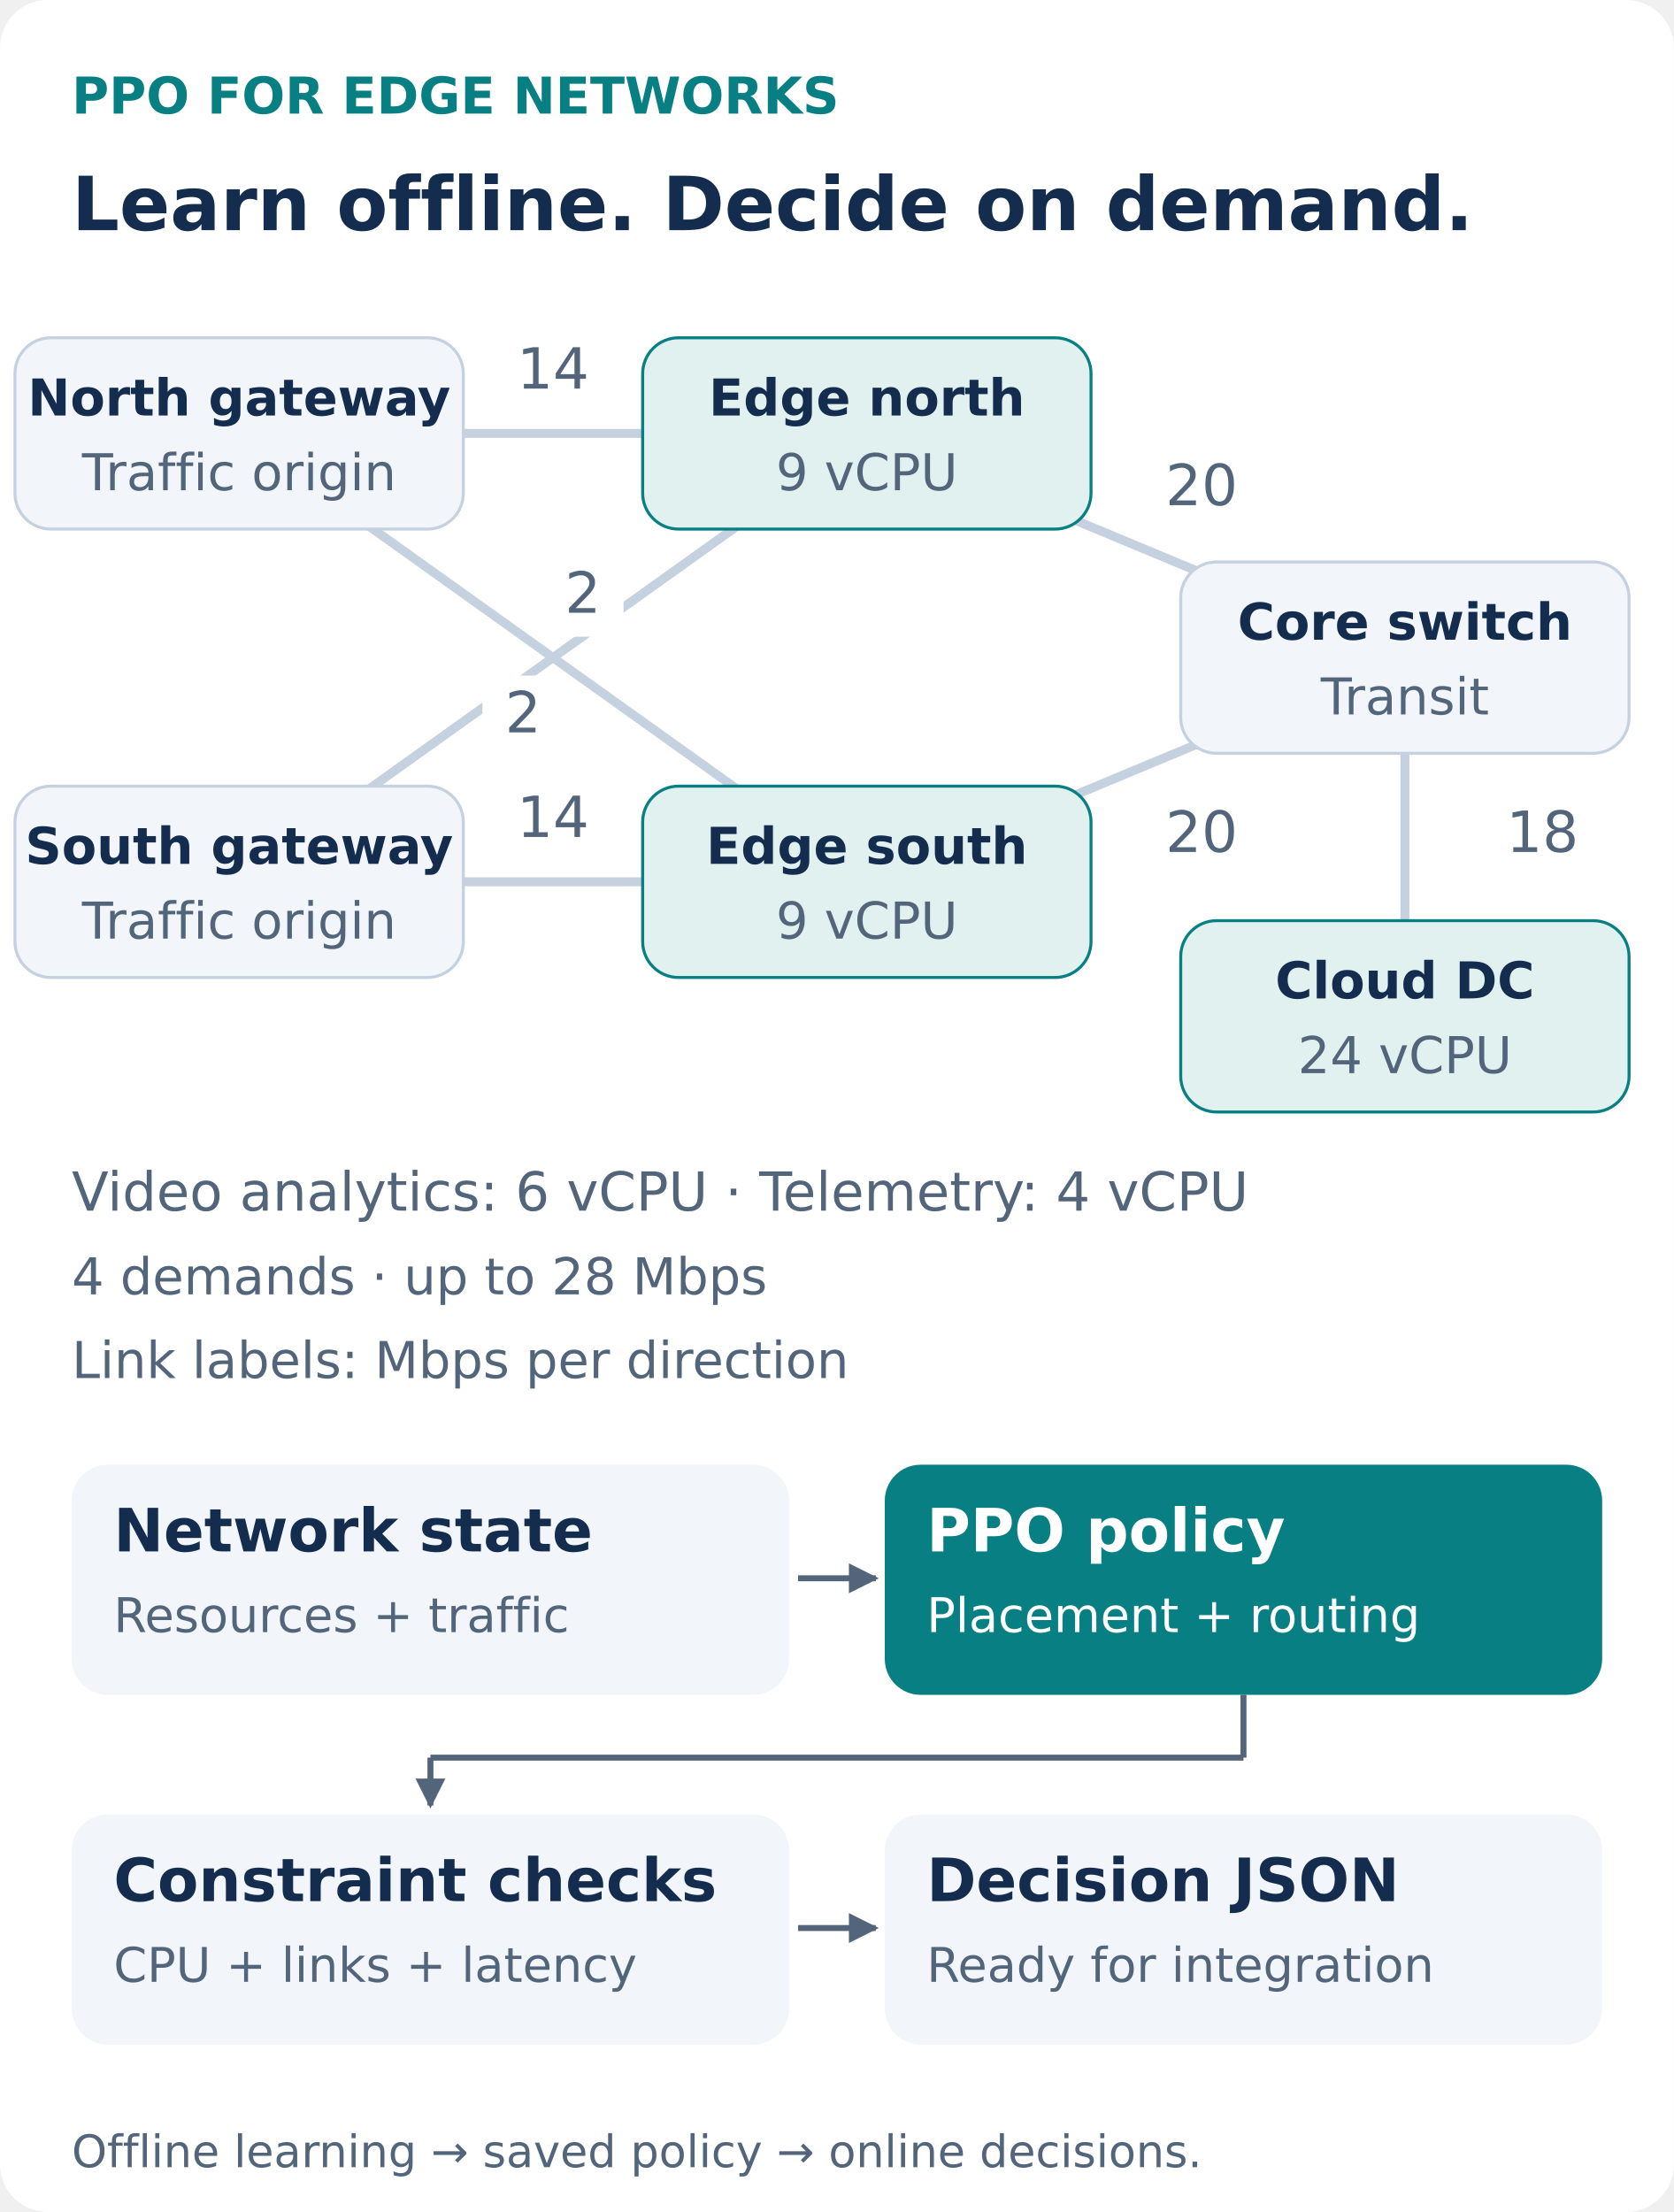
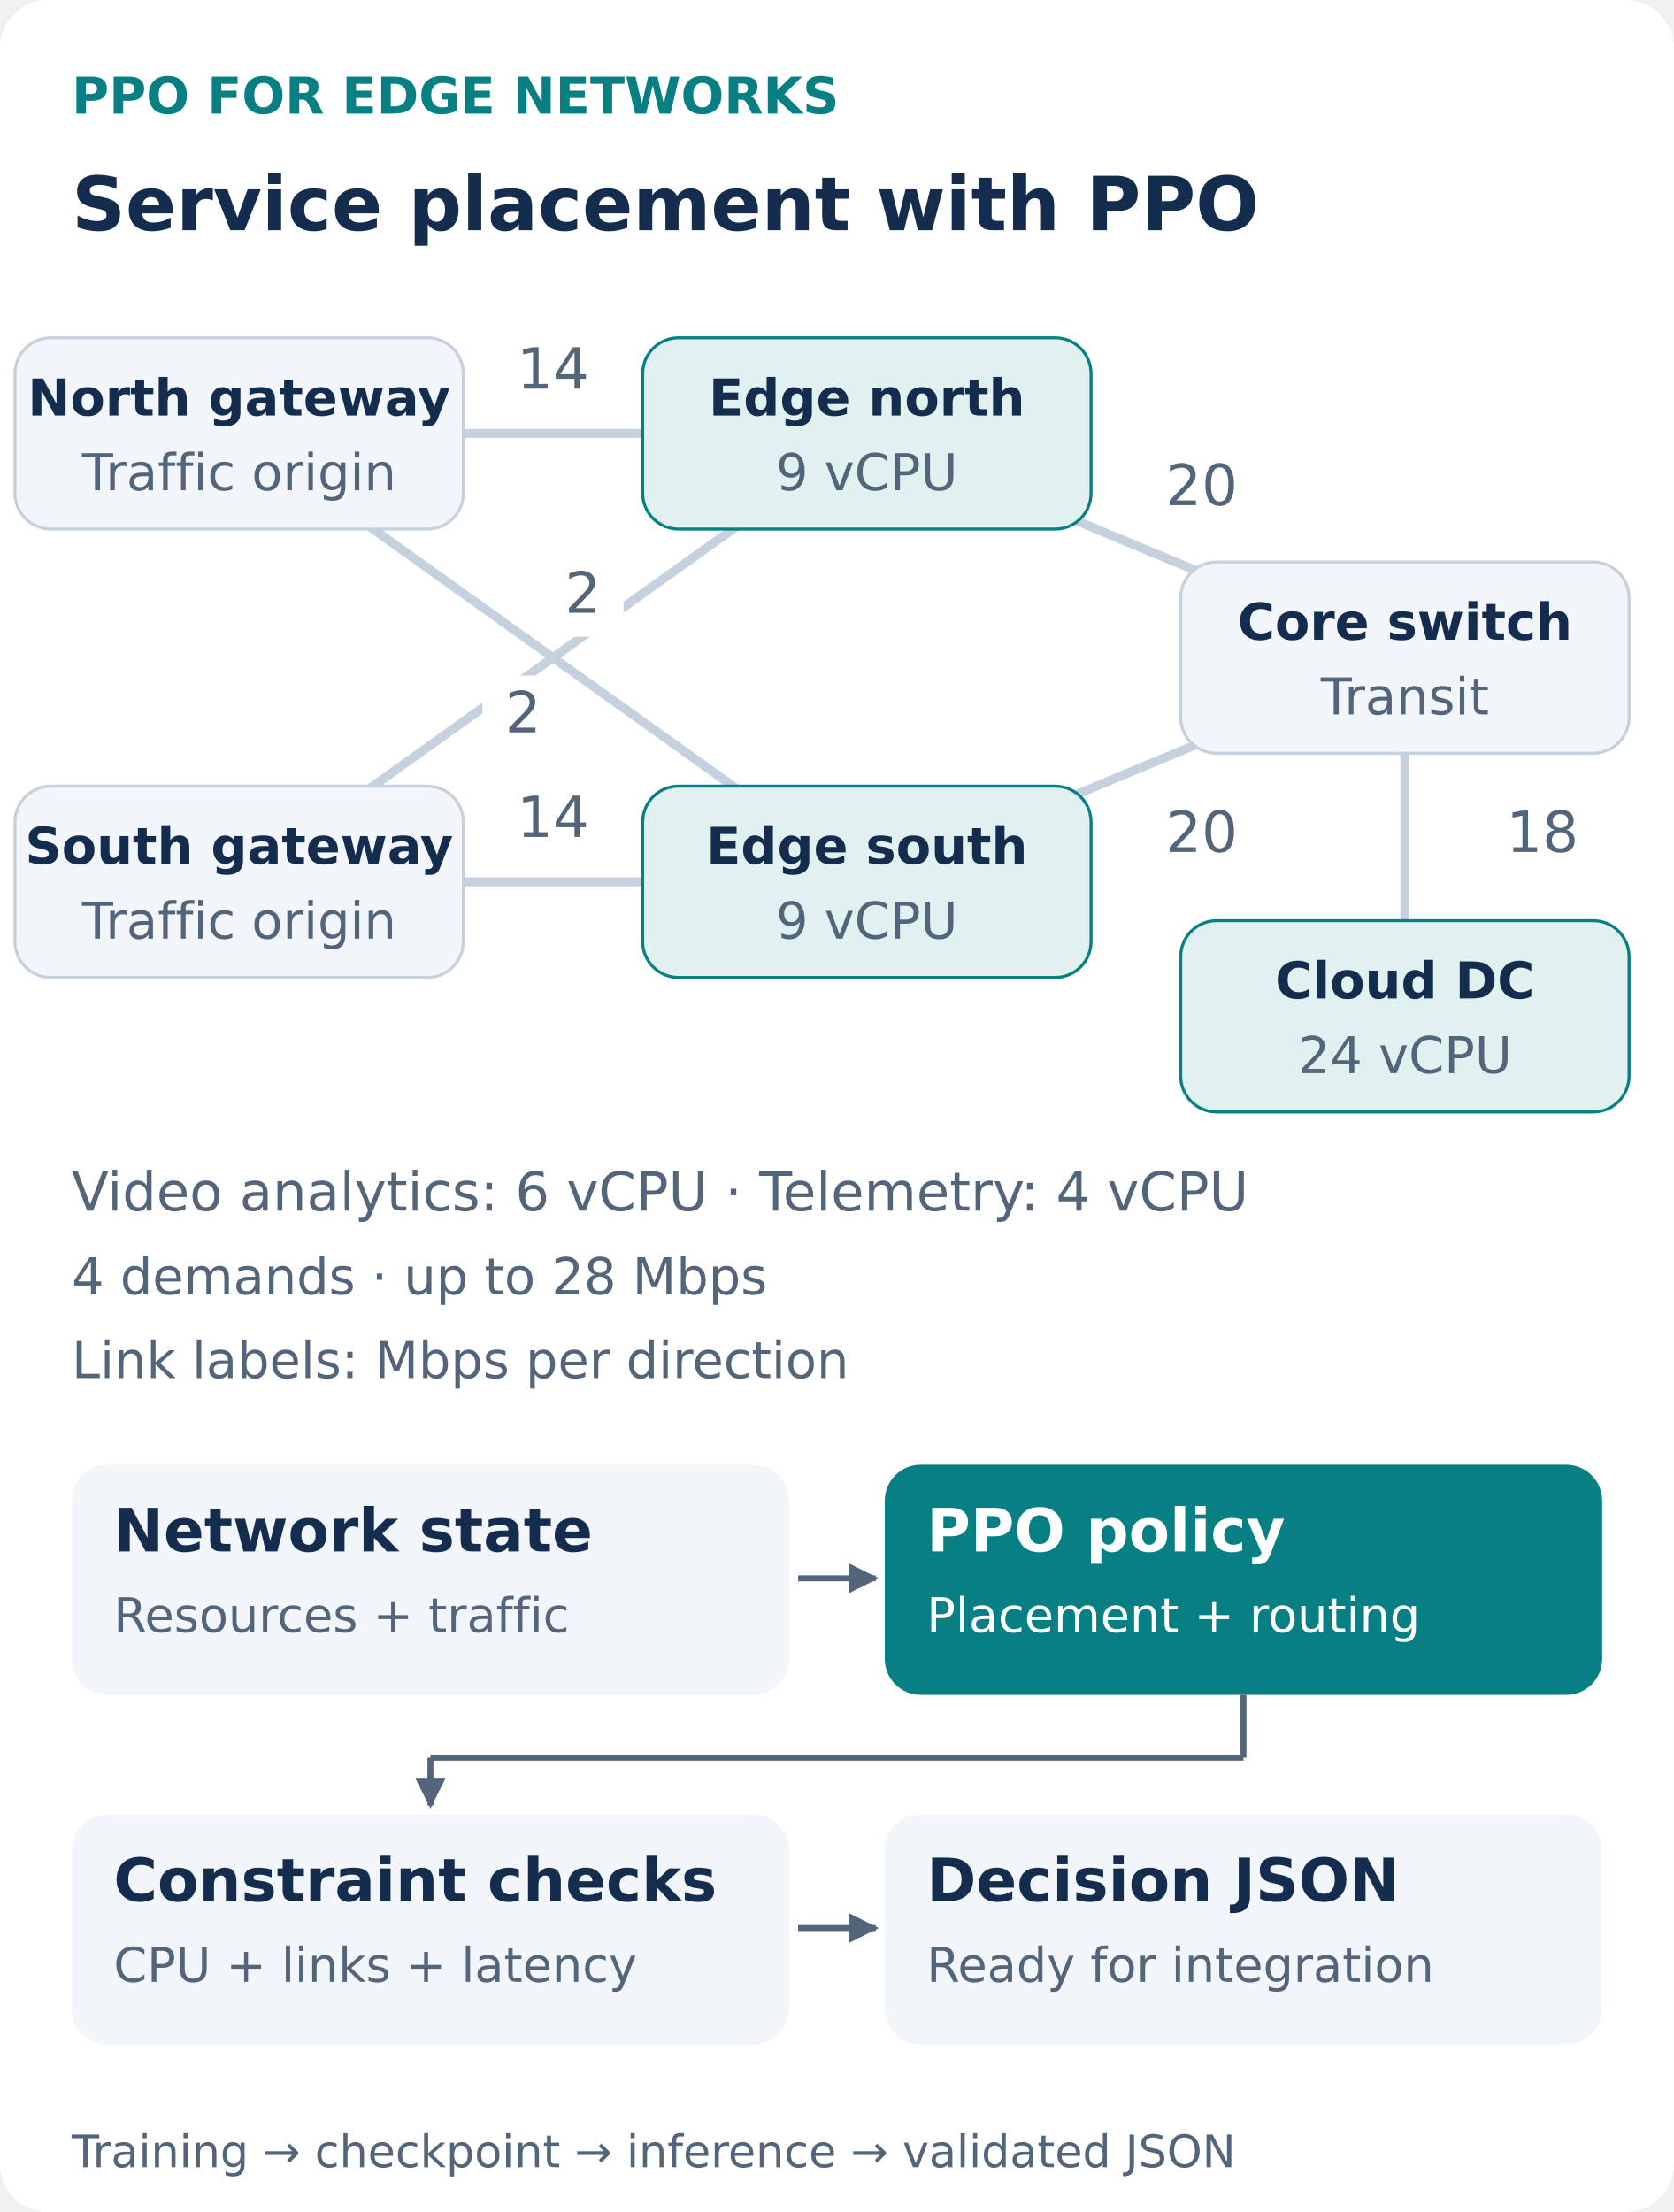
<svg xmlns="http://www.w3.org/2000/svg" width="560" height="740" viewBox="0 0 560 740" role="img" aria-labelledby="title desc">
  <defs>
    <marker id="teal" viewBox="0 0 10 10" refX="9" refY="5" markerWidth="5" markerHeight="5" orient="auto-start-reverse">
      <path d="M0 0 L10 5 L0 10 Z" fill="#087f82" />
    </marker>
    <marker id="blue" viewBox="0 0 10 10" refX="9" refY="5" markerWidth="5" markerHeight="5" orient="auto-start-reverse">
      <path d="M0 0 L10 5 L0 10 Z" fill="#2563a6" />
    </marker>
    <marker id="amber" viewBox="0 0 10 10" refX="9" refY="5" markerWidth="5" markerHeight="5" orient="auto-start-reverse">
      <path d="M0 0 L10 5 L0 10 Z" fill="#a55b0b" />
    </marker>
    <marker id="gray" viewBox="0 0 10 10" refX="9" refY="5" markerWidth="5" markerHeight="5" orient="auto-start-reverse">
      <path d="M0 0 L10 5 L0 10 Z" fill="#52657b" />
    </marker>
  </defs>
  <rect width="560" height="740" rx="16" fill="white" />
  <g font-family="DejaVu Sans, Arial, sans-serif">
    <text x="24" y="38" font-size="17" fill="#087f82" font-weight="700" text-anchor="start">PPO FOR EDGE NETWORKS</text>
-     <text x="24" y="77" font-size="25" fill="#142d4e" font-weight="700" text-anchor="start">Learn offline. Decide on demand.</text>
+     <text x="24" y="77" font-size="25" fill="#142d4e" font-weight="700" text-anchor="start">Service placement with PPO</text>
    <path d="M80 145 L290 145" fill="none" stroke="#c5d1de" stroke-width="3" />
    <path d="M80 145 L290 295" fill="none" stroke="#c5d1de" stroke-width="3" />
    <path d="M80 295 L290 145" fill="none" stroke="#c5d1de" stroke-width="3" />
    <path d="M80 295 L290 295" fill="none" stroke="#c5d1de" stroke-width="3" />
    <path d="M290 145 L470 220" fill="none" stroke="#c5d1de" stroke-width="3" />
    <path d="M290 295 L470 220" fill="none" stroke="#c5d1de" stroke-width="3" />
    <path d="M470 220 L470 340" fill="none" stroke="#c5d1de" stroke-width="3" />
    <rect x="165.79" y="111" width="38.42" height="27" rx="5" fill="white" stroke="none" />
    <text x="185" y="130" font-size="19" fill="#52657b" font-weight="400" text-anchor="middle">14</text>
    <rect x="161.395" y="226" width="27.21" height="27" rx="5" fill="white" stroke="none" />
    <text x="175" y="245" font-size="19" fill="#52657b" font-weight="400" text-anchor="middle">2</text>
    <rect x="181.395" y="186" width="27.21" height="27" rx="5" fill="white" stroke="none" />
    <text x="195" y="205" font-size="19" fill="#52657b" font-weight="400" text-anchor="middle">2</text>
    <rect x="165.79" y="261" width="38.42" height="27" rx="5" fill="white" stroke="none" />
    <text x="185" y="280" font-size="19" fill="#52657b" font-weight="400" text-anchor="middle">14</text>
    <rect x="382.79" y="150" width="38.42" height="27" rx="5" fill="white" stroke="none" />
    <text x="402" y="169" font-size="19" fill="#52657b" font-weight="400" text-anchor="middle">20</text>
    <rect x="382.79" y="266" width="38.42" height="27" rx="5" fill="white" stroke="none" />
    <text x="402" y="285" font-size="19" fill="#52657b" font-weight="400" text-anchor="middle">20</text>
    <rect x="496.79" y="266" width="38.42" height="27" rx="5" fill="white" stroke="none" />
    <text x="516" y="285" font-size="19" fill="#52657b" font-weight="400" text-anchor="middle">18</text>
    <rect x="5" y="113" width="150" height="64" rx="12" fill="#f2f6fa" stroke="#c5d1de" />
    <text x="80" y="139" font-size="17" fill="#142d4e" font-weight="700" text-anchor="middle">North gateway</text>
    <text x="80" y="164" font-size="17" fill="#52657b" font-weight="400" text-anchor="middle">Traffic origin</text>
    <rect x="5" y="263" width="150" height="64" rx="12" fill="#f2f6fa" stroke="#c5d1de" />
    <text x="80" y="289" font-size="17" fill="#142d4e" font-weight="700" text-anchor="middle">South gateway</text>
    <text x="80" y="314" font-size="17" fill="#52657b" font-weight="400" text-anchor="middle">Traffic origin</text>
    <rect x="215" y="113" width="150" height="64" rx="12" fill="#e0f1f0" stroke="#087f82" />
    <text x="290" y="139" font-size="17" fill="#142d4e" font-weight="700" text-anchor="middle">Edge north</text>
    <text x="290" y="164" font-size="17" fill="#52657b" font-weight="400" text-anchor="middle">9 vCPU</text>
    <rect x="215" y="263" width="150" height="64" rx="12" fill="#e0f1f0" stroke="#087f82" />
    <text x="290" y="289" font-size="17" fill="#142d4e" font-weight="700" text-anchor="middle">Edge south</text>
    <text x="290" y="314" font-size="17" fill="#52657b" font-weight="400" text-anchor="middle">9 vCPU</text>
    <rect x="395" y="188" width="150" height="64" rx="12" fill="#f2f6fa" stroke="#c5d1de" />
    <text x="470" y="214" font-size="17" fill="#142d4e" font-weight="700" text-anchor="middle">Core switch</text>
    <text x="470" y="239" font-size="17" fill="#52657b" font-weight="400" text-anchor="middle">Transit</text>
    <rect x="395" y="308" width="150" height="64" rx="12" fill="#e0f1f0" stroke="#087f82" />
    <text x="470" y="334" font-size="17" fill="#142d4e" font-weight="700" text-anchor="middle">Cloud DC</text>
    <text x="470" y="359" font-size="17" fill="#52657b" font-weight="400" text-anchor="middle">24 vCPU</text>
    <text x="24" y="405" font-size="18" fill="#52657b" font-weight="400" text-anchor="start">Video analytics: 6 vCPU · Telemetry: 4 vCPU</text>
    <text x="24" y="433" font-size="17" fill="#52657b" font-weight="400" text-anchor="start">4 demands · up to 28 Mbps</text>
    <text x="24" y="461" font-size="17" fill="#52657b" font-weight="400" text-anchor="start">Link labels: Mbps per direction</text>
    <rect x="24" y="490" width="240" height="77" rx="12" fill="#f2f6fa" stroke="none" />
    <text x="38" y="519" font-size="20" fill="#142d4e" font-weight="700" text-anchor="start">Network state</text>
    <text x="38" y="546" font-size="16" fill="#52657b" font-weight="400" text-anchor="start">Resources + traffic</text>
    <path d="M267 528 L293 528" fill="none" stroke="#52657b" stroke-width="2" marker-end="url(#gray)" />
    <rect x="296" y="490" width="240" height="77" rx="12" fill="#087f82" stroke="none" />
    <text x="310" y="519" font-size="20" fill="white" font-weight="700" text-anchor="start">PPO policy</text>
    <text x="310" y="546" font-size="16" fill="white" font-weight="400" text-anchor="start">Placement + routing</text>
    <path d="M416.0 567 L416.0 588" fill="none" stroke="#52657b" stroke-width="2" />
    <path d="M416.0 588 L144 588" fill="none" stroke="#52657b" stroke-width="2" />
    <path d="M144 588 L144 604" fill="none" stroke="#52657b" stroke-width="2" marker-end="url(#gray)" />
    <rect x="24" y="607" width="240" height="77" rx="12" fill="#f2f6fa" stroke="none" />
    <text x="38" y="636" font-size="20" fill="#142d4e" font-weight="700" text-anchor="start">Constraint checks</text>
    <text x="38" y="663" font-size="16" fill="#52657b" font-weight="400" text-anchor="start">CPU + links + latency</text>
    <path d="M267 645 L293 645" fill="none" stroke="#52657b" stroke-width="2" marker-end="url(#gray)" />
    <rect x="296" y="607" width="240" height="77" rx="12" fill="#f2f6fa" stroke="none" />
    <text x="310" y="636" font-size="20" fill="#142d4e" font-weight="700" text-anchor="start">Decision JSON</text>
    <text x="310" y="663" font-size="16" fill="#52657b" font-weight="400" text-anchor="start">Ready for integration</text>
-     <text x="24" y="725" font-size="15" fill="#52657b" font-weight="400" text-anchor="start">Offline learning → saved policy → online decisions.</text>
+     <text x="24" y="725" font-size="15" fill="#52657b" font-weight="400" text-anchor="start">Training → checkpoint → inference → validated JSON</text>
  </g>
</svg>
